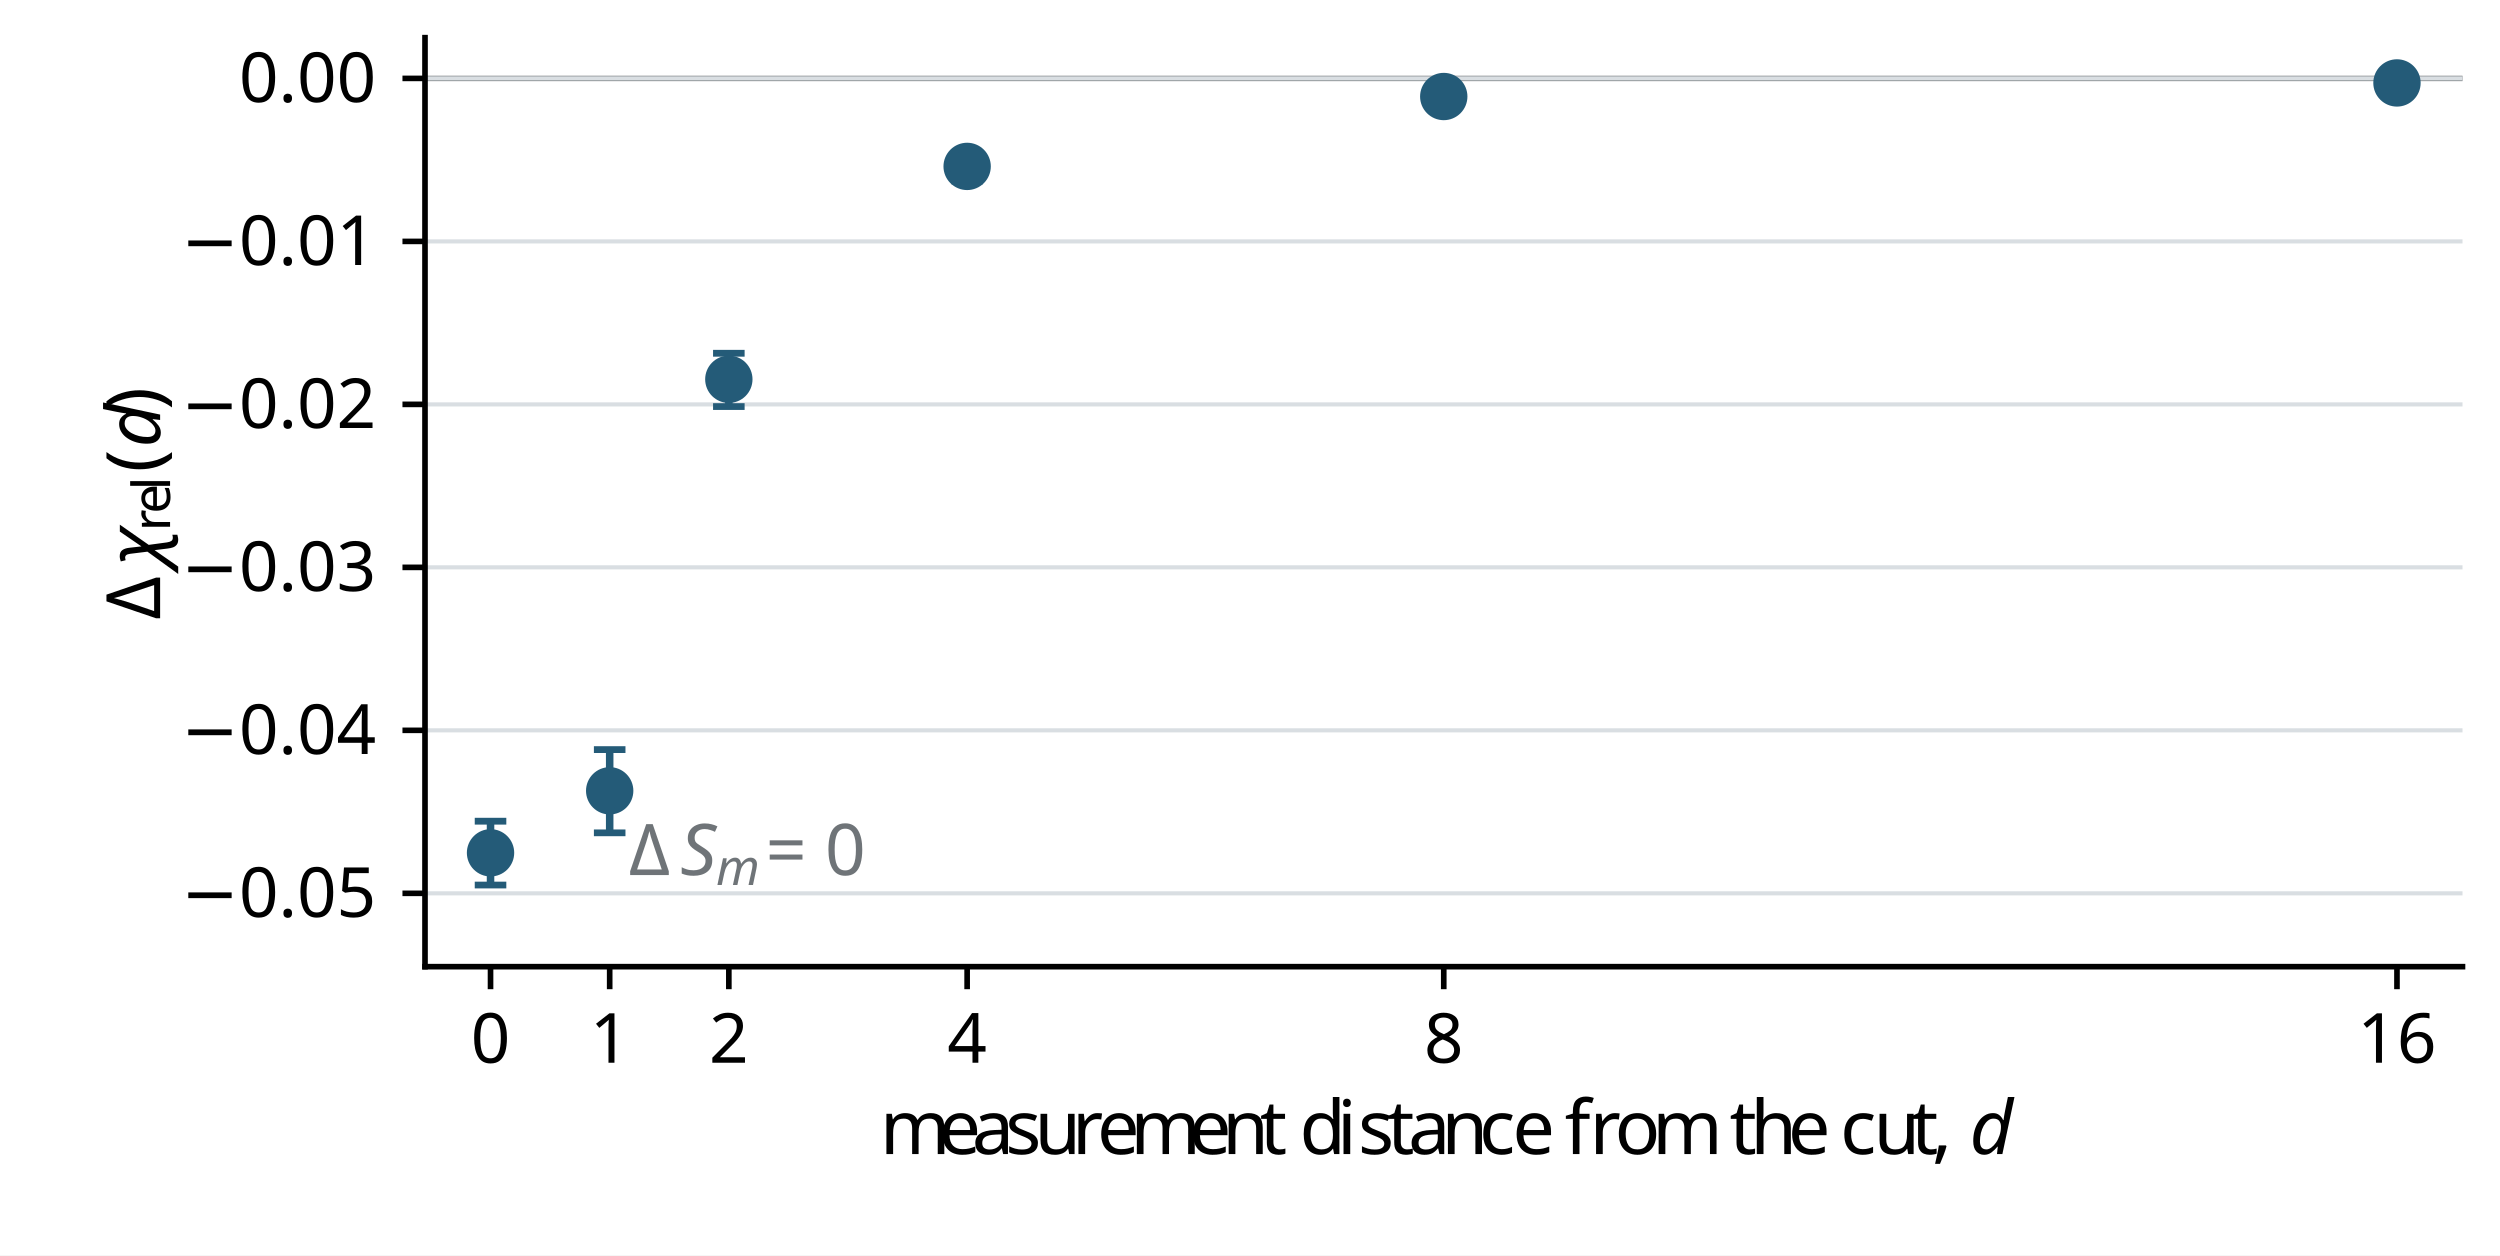
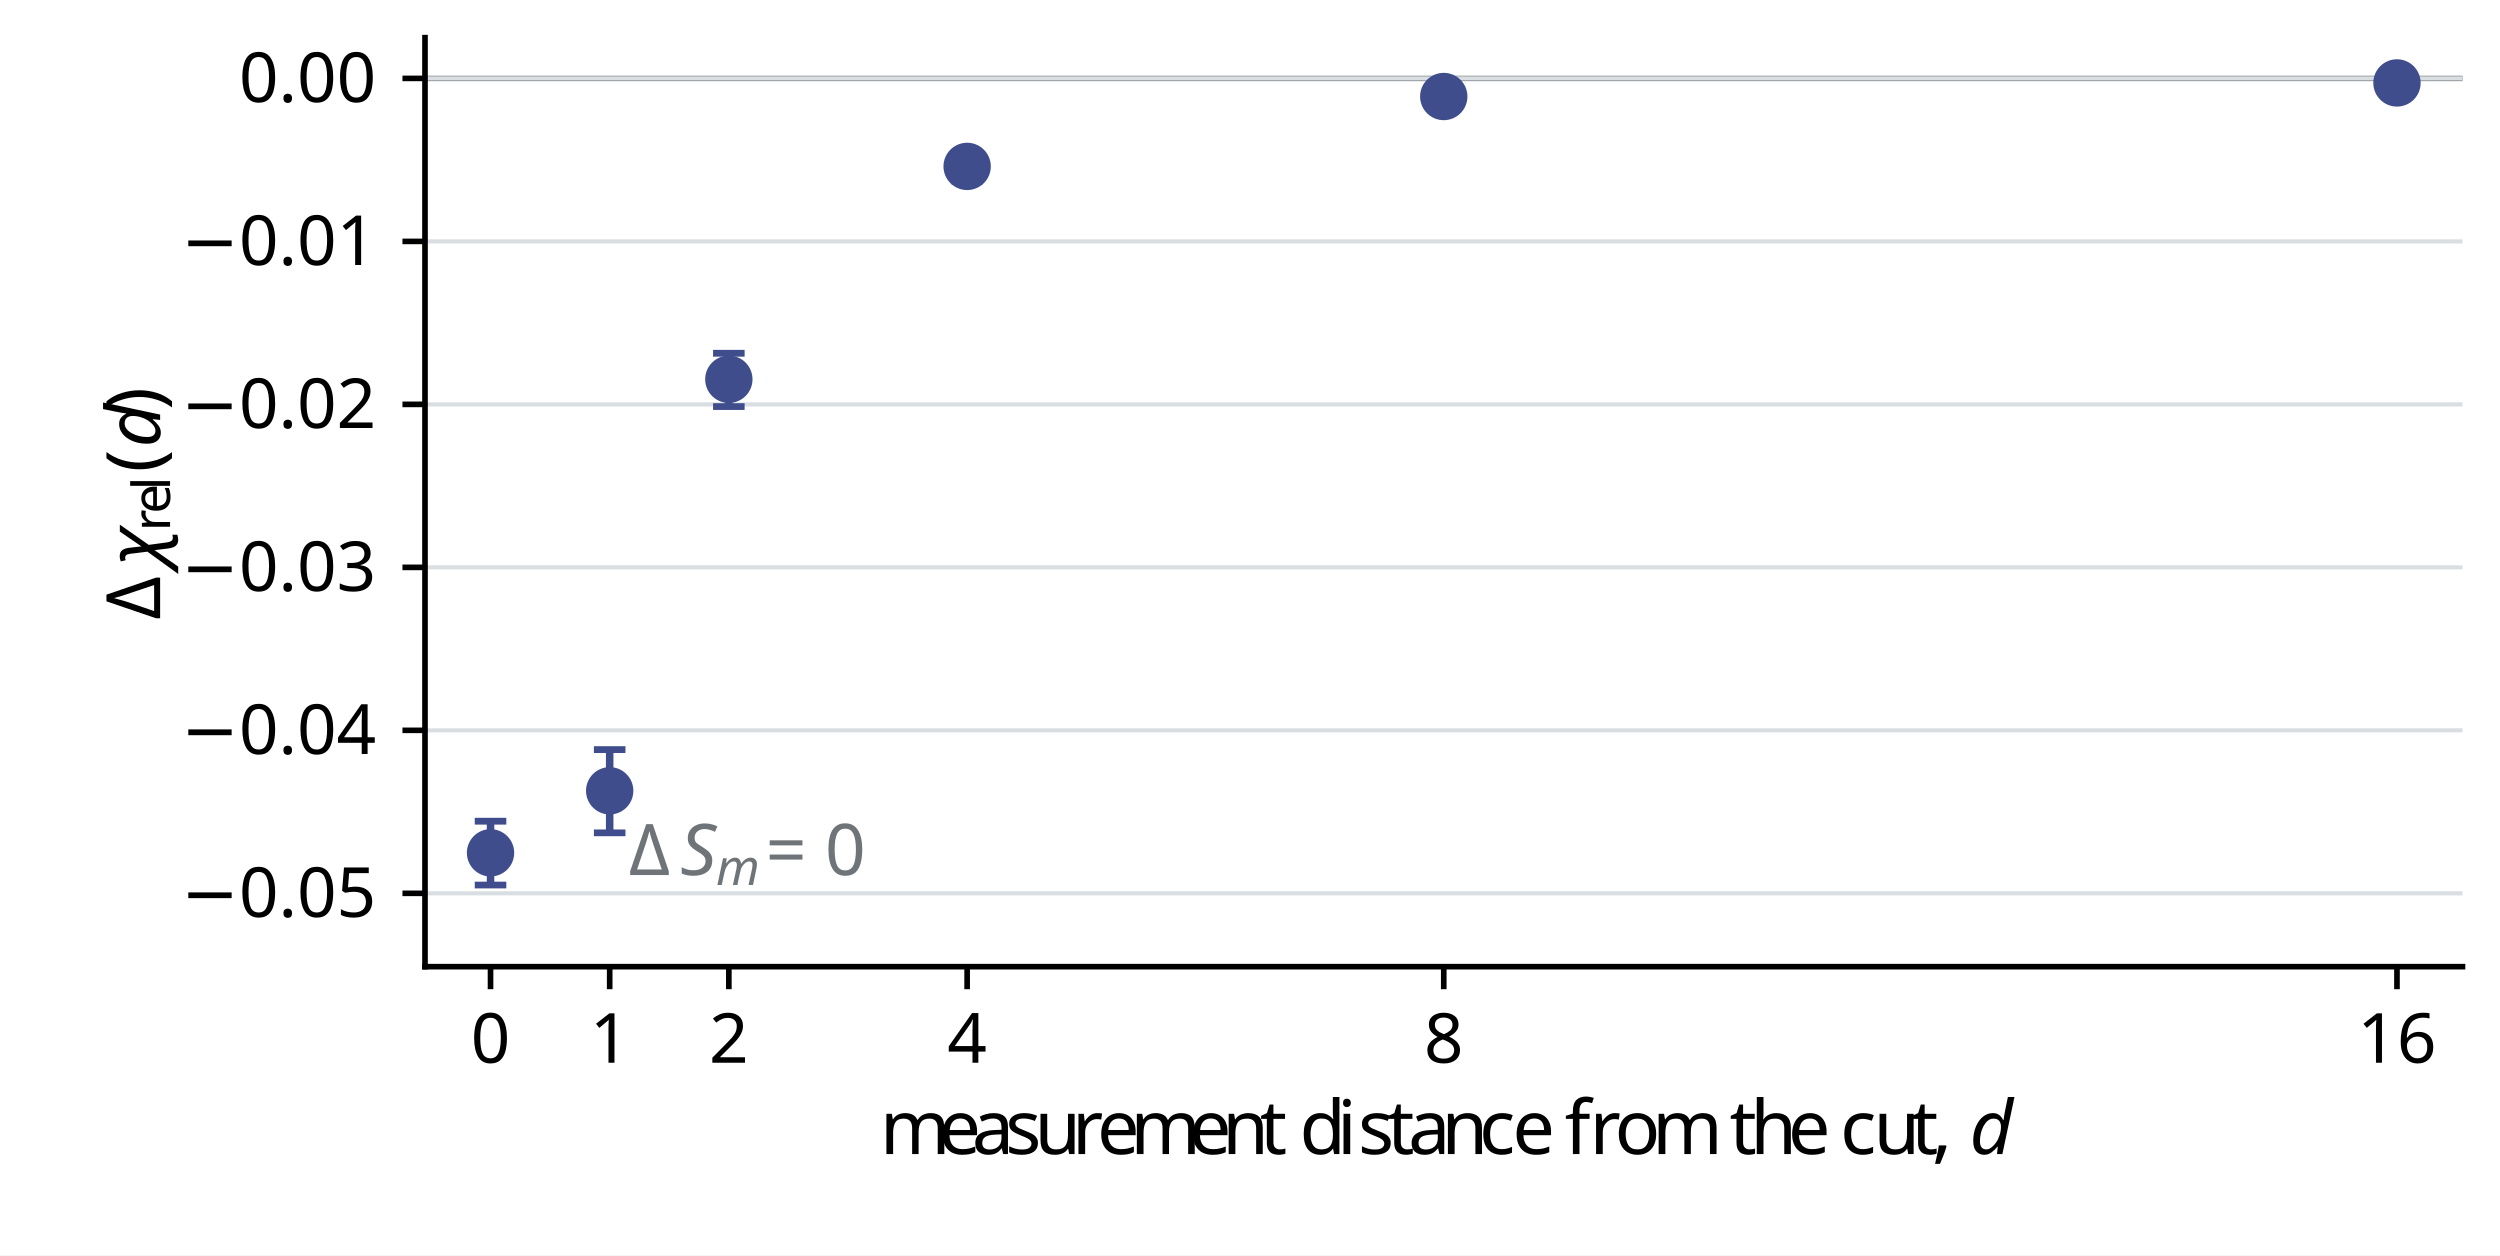
<svg xmlns="http://www.w3.org/2000/svg" xmlns:xlink="http://www.w3.org/1999/xlink" width="332.64pt" height="167.04pt" viewBox="0 0 332.64 167.04" version="1.1">
  <defs>
    <style type="text/css">*{stroke-linejoin: round; stroke-linecap: butt}</style>
  </defs>
  <g id="figure_1">
    <g id="patch_1">
      <path d="M 0 167.04  L 332.64 167.04  L 332.64 0  L 0 0  z " style="fill: #ffffff" />
    </g>
    <g id="axes_1">
      <g id="patch_2">
        <path d="M 56.549 128.621  L 327.65 128.621  L 327.65 5.011  L 56.549 5.011  z " style="fill: #ffffff" />
      </g>
      <g id="line2d_1">
        <path d="M 56.549 10.433  L 327.65 10.433  " clip-path="url(#p2376eceea1)" style="fill: none; stroke: #6f7478; stroke-width: 0.72; stroke-linecap: square" />
      </g>
      <g id="matplotlib.axis_1">
        <g id="xtick_1">
          <g id="line2d_2">
            <defs>
              <path id="mc189d9a77b" d="M 0 0  L 0 3  " style="stroke: #000000; stroke-width: 0.75" />
            </defs>
            <g>
              <use xlink:href="#mc189d9a77b" x="65.268" y="128.621" style="stroke: #000000; stroke-width: 0.75" />
            </g>
          </g>
          <g id="text_1">
            <text style="font-size: 9.2px; font-family: 'STIXGeneral'; text-anchor: middle" x="65.268" y="141.404" transform="rotate(-0 65.26844 141.4041)">0</text>
          </g>
        </g>
        <g id="xtick_2">
          <g id="line2d_3">
            <g>
              <use xlink:href="#mc189d9a77b" x="81.122" y="128.621" style="stroke: #000000; stroke-width: 0.75" />
            </g>
          </g>
          <g id="text_2">
            <text style="font-size: 9.2px; font-family: 'STIXGeneral'; text-anchor: middle" x="81.122" y="141.404" transform="rotate(-0 81.12234 141.4041)">1</text>
          </g>
        </g>
        <g id="xtick_3">
          <g id="line2d_4">
            <g>
              <use xlink:href="#mc189d9a77b" x="96.976" y="128.621" style="stroke: #000000; stroke-width: 0.75" />
            </g>
          </g>
          <g id="text_3">
            <text style="font-size: 9.2px; font-family: 'STIXGeneral'; text-anchor: middle" x="96.976" y="141.404" transform="rotate(-0 96.97623 141.4041)">2</text>
          </g>
        </g>
        <g id="xtick_4">
          <g id="line2d_5">
            <g>
              <use xlink:href="#mc189d9a77b" x="128.684" y="128.621" style="stroke: #000000; stroke-width: 0.75" />
            </g>
          </g>
          <g id="text_4">
            <text style="font-size: 9.2px; font-family: 'STIXGeneral'; text-anchor: middle" x="128.684" y="141.404" transform="rotate(-0 128.684 141.4041)">4</text>
          </g>
        </g>
        <g id="xtick_5">
          <g id="line2d_6">
            <g>
              <use xlink:href="#mc189d9a77b" x="192.1" y="128.621" style="stroke: #000000; stroke-width: 0.75" />
            </g>
          </g>
          <g id="text_5">
            <text style="font-size: 9.2px; font-family: 'STIXGeneral'; text-anchor: middle" x="192.1" y="141.404" transform="rotate(-0 192.0996 141.4041)">8</text>
          </g>
        </g>
        <g id="xtick_6">
          <g id="line2d_7">
            <g>
              <use xlink:href="#mc189d9a77b" x="318.931" y="128.621" style="stroke: #000000; stroke-width: 0.75" />
            </g>
          </g>
          <g id="text_6">
            <text style="font-size: 9.2px; font-family: 'STIXGeneral'; text-anchor: middle" x="318.931" y="141.404" transform="rotate(-0 318.9308 141.4041)">16</text>
          </g>
        </g>
        <g id="text_7">
          <g transform="translate(117.0996 153.7305)">
            <text>
              <tspan x="0" y="-0.172" style="font-size: 10px; font-family: 'STIXGeneral'">m</tspan>
              <tspan x="7.78" y="-0.172" style="font-size: 10px; font-family: 'STIXGeneral'">e</tspan>
              <tspan x="12.22" y="-0.172" style="font-size: 10px; font-family: 'STIXGeneral'">a</tspan>
              <tspan x="16.66" y="-0.172" style="font-size: 10px; font-family: 'STIXGeneral'">s</tspan>
              <tspan x="20.55" y="-0.172" style="font-size: 10px; font-family: 'STIXGeneral'">u</tspan>
              <tspan x="25.55" y="-0.172" style="font-size: 10px; font-family: 'STIXGeneral'">r</tspan>
              <tspan x="28.88" y="-0.172" style="font-size: 10px; font-family: 'STIXGeneral'">e</tspan>
              <tspan x="33.32" y="-0.172" style="font-size: 10px; font-family: 'STIXGeneral'">m</tspan>
              <tspan x="41.1" y="-0.172" style="font-size: 10px; font-family: 'STIXGeneral'">e</tspan>
              <tspan x="45.54" y="-0.172" style="font-size: 10px; font-family: 'STIXGeneral'">n</tspan>
              <tspan x="50.54" y="-0.172" style="font-size: 10px; font-family: 'STIXGeneral'">t</tspan>
              <tspan x="53.32" y="-0.172" style="font-size: 10px; font-family: 'STIXGeneral'"> </tspan>
              <tspan x="55.82" y="-0.172" style="font-size: 10px; font-family: 'STIXGeneral'">d</tspan>
              <tspan x="60.82" y="-0.172" style="font-size: 10px; font-family: 'STIXGeneral'">i</tspan>
              <tspan x="63.6" y="-0.172" style="font-size: 10px; font-family: 'STIXGeneral'">s</tspan>
              <tspan x="67.49" y="-0.172" style="font-size: 10px; font-family: 'STIXGeneral'">t</tspan>
              <tspan x="70.27" y="-0.172" style="font-size: 10px; font-family: 'STIXGeneral'">a</tspan>
              <tspan x="74.71" y="-0.172" style="font-size: 10px; font-family: 'STIXGeneral'">n</tspan>
              <tspan x="79.71" y="-0.172" style="font-size: 10px; font-family: 'STIXGeneral'">c</tspan>
              <tspan x="84.15" y="-0.172" style="font-size: 10px; font-family: 'STIXGeneral'">e</tspan>
              <tspan x="88.59" y="-0.172" style="font-size: 10px; font-family: 'STIXGeneral'"> </tspan>
              <tspan x="91.09" y="-0.172" style="font-size: 10px; font-family: 'STIXGeneral'">f</tspan>
              <tspan x="94.42" y="-0.172" style="font-size: 10px; font-family: 'STIXGeneral'">r</tspan>
              <tspan x="97.75" y="-0.172" style="font-size: 10px; font-family: 'STIXGeneral'">o</tspan>
              <tspan x="102.75" y="-0.172" style="font-size: 10px; font-family: 'STIXGeneral'">m</tspan>
              <tspan x="110.53" y="-0.172" style="font-size: 10px; font-family: 'STIXGeneral'"> </tspan>
              <tspan x="113.03" y="-0.172" style="font-size: 10px; font-family: 'STIXGeneral'">t</tspan>
              <tspan x="115.81" y="-0.172" style="font-size: 10px; font-family: 'STIXGeneral'">h</tspan>
              <tspan x="120.81" y="-0.172" style="font-size: 10px; font-family: 'STIXGeneral'">e</tspan>
              <tspan x="125.25" y="-0.172" style="font-size: 10px; font-family: 'STIXGeneral'"> </tspan>
              <tspan x="127.75" y="-0.172" style="font-size: 10px; font-family: 'STIXGeneral'">c</tspan>
              <tspan x="132.19" y="-0.172" style="font-size: 10px; font-family: 'STIXGeneral'">u</tspan>
              <tspan x="137.19" y="-0.172" style="font-size: 10px; font-family: 'STIXGeneral'">t</tspan>
              <tspan x="139.97" y="-0.172" style="font-size: 10px; font-family: 'STIXGeneral'">,</tspan>
              <tspan x="142.469" y="-0.172" style="font-size: 10px; font-family: 'STIXGeneral'"> </tspan>
              <tspan x="144.969" y="-0.172" style="font-style: italic; font-size: 10px; font-family: 'STIXGeneral'">d</tspan>
            </text>
          </g>
        </g>
      </g>
      <g id="matplotlib.axis_2">
        <g id="ytick_1">
          <g id="line2d_8">
            <path d="M 56.549 10.433  L 327.65 10.433  " clip-path="url(#p2376eceea1)" style="fill: none; stroke: #d9dee2; stroke-width: 0.55; stroke-linecap: square" />
          </g>
          <g id="line2d_9">
            <defs>
              <path id="m62ddc33b2f" d="M 0 0  L -3 0  " style="stroke: #000000; stroke-width: 0.75" />
            </defs>
            <g>
              <use xlink:href="#m62ddc33b2f" x="56.549" y="10.433" style="stroke: #000000; stroke-width: 0.75" />
            </g>
          </g>
          <g id="text_8">
            <text style="font-size: 9.2px; font-family: 'STIXGeneral'; text-anchor: end" x="50.049" y="13.574" transform="rotate(-0 50.0488 13.57433)">0.00</text>
          </g>
        </g>
        <g id="ytick_2">
          <g id="line2d_10">
            <path d="M 56.549 32.119  L 327.65 32.119  " clip-path="url(#p2376eceea1)" style="fill: none; stroke: #d9dee2; stroke-width: 0.55; stroke-linecap: square" />
          </g>
          <g id="line2d_11">
            <g>
              <use xlink:href="#m62ddc33b2f" x="56.549" y="32.119" style="stroke: #000000; stroke-width: 0.75" />
            </g>
          </g>
          <g id="text_9">
            <text style="font-size: 9.2px; font-family: 'STIXGeneral'; text-anchor: end" x="50.049" y="35.26" transform="rotate(-0 50.0488 35.26022)">−0.01</text>
          </g>
        </g>
        <g id="ytick_3">
          <g id="line2d_12">
            <path d="M 56.549 53.804  L 327.65 53.804  " clip-path="url(#p2376eceea1)" style="fill: none; stroke: #d9dee2; stroke-width: 0.55; stroke-linecap: square" />
          </g>
          <g id="line2d_13">
            <g>
              <use xlink:href="#m62ddc33b2f" x="56.549" y="53.804" style="stroke: #000000; stroke-width: 0.75" />
            </g>
          </g>
          <g id="text_10">
            <text style="font-size: 9.2px; font-family: 'STIXGeneral'; text-anchor: end" x="50.049" y="56.946" transform="rotate(-0 50.0488 56.94612)">−0.02</text>
          </g>
        </g>
        <g id="ytick_4">
          <g id="line2d_14">
            <path d="M 56.549 75.49  L 327.65 75.49  " clip-path="url(#p2376eceea1)" style="fill: none; stroke: #d9dee2; stroke-width: 0.55; stroke-linecap: square" />
          </g>
          <g id="line2d_15">
            <g>
              <use xlink:href="#m62ddc33b2f" x="56.549" y="75.49" style="stroke: #000000; stroke-width: 0.75" />
            </g>
          </g>
          <g id="text_11">
            <text style="font-size: 9.2px; font-family: 'STIXGeneral'; text-anchor: end" x="50.049" y="78.632" transform="rotate(-0 50.0488 78.63201)">−0.03</text>
          </g>
        </g>
        <g id="ytick_5">
          <g id="line2d_16">
            <path d="M 56.549 97.176  L 327.65 97.176  " clip-path="url(#p2376eceea1)" style="fill: none; stroke: #d9dee2; stroke-width: 0.55; stroke-linecap: square" />
          </g>
          <g id="line2d_17">
            <g>
              <use xlink:href="#m62ddc33b2f" x="56.549" y="97.176" style="stroke: #000000; stroke-width: 0.75" />
            </g>
          </g>
          <g id="text_12">
            <text style="font-size: 9.2px; font-family: 'STIXGeneral'; text-anchor: end" x="50.049" y="100.318" transform="rotate(-0 50.0488 100.3179)">−0.04</text>
          </g>
        </g>
        <g id="ytick_6">
          <g id="line2d_18">
            <path d="M 56.549 118.862  L 327.65 118.862  " clip-path="url(#p2376eceea1)" style="fill: none; stroke: #d9dee2; stroke-width: 0.55; stroke-linecap: square" />
          </g>
          <g id="line2d_19">
            <g>
              <use xlink:href="#m62ddc33b2f" x="56.549" y="118.862" style="stroke: #000000; stroke-width: 0.75" />
            </g>
          </g>
          <g id="text_13">
            <text style="font-size: 9.2px; font-family: 'STIXGeneral'; text-anchor: end" x="50.049" y="122.004" transform="rotate(-0 50.0488 122.0038)">−0.05</text>
          </g>
        </g>
        <g id="text_14">
          <g transform="translate(21.47649 82.466) rotate(-90)">
            <text>
              <tspan x="0" y="-0.172" style="font-size: 10px; font-family: 'STIXGeneral'">Δ</tspan>
              <tspan x="19.616" y="-0.172" style="font-size: 10px; font-family: 'STIXGeneral'">(</tspan>
              <tspan x="27.946" y="-0.172" style="font-size: 10px; font-family: 'STIXGeneral'">)</tspan>
              <tspan x="7.22" y="-0.172" style="font-style: italic; font-size: 10px; font-family: 'STIXGeneral'">χ</tspan>
              <tspan x="22.946" y="-0.172" style="font-style: italic; font-size: 10px; font-family: 'STIXGeneral'">d</tspan>
              <tspan x="11.79" y="1.15" style="font-size: 7px; font-family: 'STIXGeneral'">r</tspan>
              <tspan x="14.121" y="1.15" style="font-size: 7px; font-family: 'STIXGeneral'">e</tspan>
              <tspan x="17.229" y="1.15" style="font-size: 7px; font-family: 'STIXGeneral'">l</tspan>
            </text>
          </g>
        </g>
      </g>
      <g id="patch_3">
        <path d="M 56.549 128.621  L 56.549 5.011  " style="fill: none; stroke: #000000; stroke-width: 0.75; stroke-linejoin: miter; stroke-linecap: square" />
      </g>
      <g id="patch_4">
        <path d="M 56.549 128.621  L 327.65 128.621  " style="fill: none; stroke: #000000; stroke-width: 0.75; stroke-linejoin: miter; stroke-linecap: square" />
      </g>
      <g id="text_15">
        <g style="fill: #6f7478" transform="translate(83.65896 116.6702)">
          <text>
            <tspan x="0" y="-0.234" style="font-size: 9.5px; font-family: 'STIXGeneral'; fill: #6f7478">Δ</tspan>
            <tspan x="18.223" y="-0.234" style="font-size: 9.5px; font-family: 'STIXGeneral'; fill: #6f7478">=</tspan>
            <tspan x="26.102" y="-0.234" style="font-size: 9.5px; font-family: 'STIXGeneral'; fill: #6f7478">0</tspan>
            <tspan x="6.859" y="-0.234" style="font-style: italic; font-size: 9.5px; font-family: 'STIXGeneral'; fill: #6f7478">S</tspan>
            <tspan x="11.609" y="1.087" style="font-style: italic; font-size: 6.65px; font-family: 'STIXGeneral'; fill: #6f7478">m</tspan>
          </text>
        </g>
      </g>
      <g id="LineCollection_1">
-         <path d="M 65.268 117.758  L 65.268 109.266  " clip-path="url(#p2376eceea1)" style="fill: none; stroke: #245b78" />
-         <path d="M 81.122 110.813  L 81.122 99.74  " clip-path="url(#p2376eceea1)" style="fill: none; stroke: #245b78" />
-         <path d="M 96.976 54.098  L 96.976 47.004  " clip-path="url(#p2376eceea1)" style="fill: none; stroke: #245b78" />
-         <path d="M 128.684 24.075  L 128.684 20.289  " clip-path="url(#p2376eceea1)" style="fill: none; stroke: #245b78" />
-         <path d="M 192.1 13.686  L 192.1 12.079  " clip-path="url(#p2376eceea1)" style="fill: none; stroke: #245b78" />
-         <path d="M 318.931 11.517  L 318.931 10.633  " clip-path="url(#p2376eceea1)" style="fill: none; stroke: #245b78" />
+         <path d="M 65.268 117.758  L 65.268 109.266  " clip-path="url(#p2376eceea1)" style="fill: none; stroke: #3f4d8c" />
+         <path d="M 81.122 110.813  L 81.122 99.74  " clip-path="url(#p2376eceea1)" style="fill: none; stroke: #3f4d8c" />
+         <path d="M 96.976 54.098  L 96.976 47.004  " clip-path="url(#p2376eceea1)" style="fill: none; stroke: #3f4d8c" />
+         <path d="M 128.684 24.075  L 128.684 20.289  " clip-path="url(#p2376eceea1)" style="fill: none; stroke: #3f4d8c" />
+         <path d="M 192.1 13.686  L 192.1 12.079  " clip-path="url(#p2376eceea1)" style="fill: none; stroke: #3f4d8c" />
+         <path d="M 318.931 11.517  L 318.931 10.633  " clip-path="url(#p2376eceea1)" style="fill: none; stroke: #3f4d8c" />
      </g>
      <g id="line2d_20">
        <defs>
-           <path id="me4849e7219" d="M 2.1 0  L -2.1 -0  " style="stroke: #245b78; stroke-width: 0.9" />
+           <path id="mc63186eae9" d="M 2.1 0  L -2.1 -0  " style="stroke: #3f4d8c; stroke-width: 0.9" />
        </defs>
        <g clip-path="url(#p2376eceea1)">
-           <use xlink:href="#me4849e7219" x="65.268" y="117.758" style="fill: #1f77b4; stroke: #245b78; stroke-width: 0.9" />
-           <use xlink:href="#me4849e7219" x="81.122" y="110.813" style="fill: #1f77b4; stroke: #245b78; stroke-width: 0.9" />
-           <use xlink:href="#me4849e7219" x="96.976" y="54.098" style="fill: #1f77b4; stroke: #245b78; stroke-width: 0.9" />
-           <use xlink:href="#me4849e7219" x="128.684" y="24.075" style="fill: #1f77b4; stroke: #245b78; stroke-width: 0.9" />
-           <use xlink:href="#me4849e7219" x="192.1" y="13.686" style="fill: #1f77b4; stroke: #245b78; stroke-width: 0.9" />
-           <use xlink:href="#me4849e7219" x="318.931" y="11.517" style="fill: #1f77b4; stroke: #245b78; stroke-width: 0.9" />
+           <use xlink:href="#mc63186eae9" x="65.268" y="117.758" style="fill: #3f4d8c; stroke: #3f4d8c; stroke-width: 0.9" />
+           <use xlink:href="#mc63186eae9" x="81.122" y="110.813" style="fill: #3f4d8c; stroke: #3f4d8c; stroke-width: 0.9" />
+           <use xlink:href="#mc63186eae9" x="96.976" y="54.098" style="fill: #3f4d8c; stroke: #3f4d8c; stroke-width: 0.9" />
+           <use xlink:href="#mc63186eae9" x="128.684" y="24.075" style="fill: #3f4d8c; stroke: #3f4d8c; stroke-width: 0.9" />
+           <use xlink:href="#mc63186eae9" x="192.1" y="13.686" style="fill: #3f4d8c; stroke: #3f4d8c; stroke-width: 0.9" />
+           <use xlink:href="#mc63186eae9" x="318.931" y="11.517" style="fill: #3f4d8c; stroke: #3f4d8c; stroke-width: 0.9" />
        </g>
      </g>
      <g id="line2d_21">
        <g clip-path="url(#p2376eceea1)">
-           <use xlink:href="#me4849e7219" x="65.268" y="109.266" style="fill: #1f77b4; stroke: #245b78; stroke-width: 0.9" />
-           <use xlink:href="#me4849e7219" x="81.122" y="99.74" style="fill: #1f77b4; stroke: #245b78; stroke-width: 0.9" />
-           <use xlink:href="#me4849e7219" x="96.976" y="47.004" style="fill: #1f77b4; stroke: #245b78; stroke-width: 0.9" />
-           <use xlink:href="#me4849e7219" x="128.684" y="20.289" style="fill: #1f77b4; stroke: #245b78; stroke-width: 0.9" />
-           <use xlink:href="#me4849e7219" x="192.1" y="12.079" style="fill: #1f77b4; stroke: #245b78; stroke-width: 0.9" />
-           <use xlink:href="#me4849e7219" x="318.931" y="10.633" style="fill: #1f77b4; stroke: #245b78; stroke-width: 0.9" />
+           <use xlink:href="#mc63186eae9" x="65.268" y="109.266" style="fill: #3f4d8c; stroke: #3f4d8c; stroke-width: 0.9" />
+           <use xlink:href="#mc63186eae9" x="81.122" y="99.74" style="fill: #3f4d8c; stroke: #3f4d8c; stroke-width: 0.9" />
+           <use xlink:href="#mc63186eae9" x="96.976" y="47.004" style="fill: #3f4d8c; stroke: #3f4d8c; stroke-width: 0.9" />
+           <use xlink:href="#mc63186eae9" x="128.684" y="20.289" style="fill: #3f4d8c; stroke: #3f4d8c; stroke-width: 0.9" />
+           <use xlink:href="#mc63186eae9" x="192.1" y="12.079" style="fill: #3f4d8c; stroke: #3f4d8c; stroke-width: 0.9" />
+           <use xlink:href="#mc63186eae9" x="318.931" y="10.633" style="fill: #3f4d8c; stroke: #3f4d8c; stroke-width: 0.9" />
        </g>
      </g>
      <g id="line2d_22">
        <defs>
-           <path id="m1823c3bee4" d="M 0 2.7  C 0.716 2.7 1.403 2.416 1.909 1.909  C 2.416 1.403 2.7 0.716 2.7 0  C 2.7 -0.716 2.416 -1.403 1.909 -1.909  C 1.403 -2.416 0.716 -2.7 0 -2.7  C -0.716 -2.7 -1.403 -2.416 -1.909 -1.909  C -2.416 -1.403 -2.7 -0.716 -2.7 0  C -2.7 0.716 -2.416 1.403 -1.909 1.909  C -1.403 2.416 -0.716 2.7 0 2.7  z " style="stroke: #245b78; stroke-width: 0.9" />
+           <path id="m2c6186c330" d="M 0 2.7  C 0.716 2.7 1.403 2.416 1.909 1.909  C 2.416 1.403 2.7 0.716 2.7 0  C 2.7 -0.716 2.416 -1.403 1.909 -1.909  C 1.403 -2.416 0.716 -2.7 0 -2.7  C -0.716 -2.7 -1.403 -2.416 -1.909 -1.909  C -2.416 -1.403 -2.7 -0.716 -2.7 0  C -2.7 0.716 -2.416 1.403 -1.909 1.909  C -1.403 2.416 -0.716 2.7 0 2.7  z " style="stroke: #3f4d8c; stroke-width: 0.9" />
        </defs>
        <g clip-path="url(#p2376eceea1)">
-           <use xlink:href="#m1823c3bee4" x="65.268" y="113.472" style="fill: #245b78; stroke: #245b78; stroke-width: 0.9" />
-           <use xlink:href="#m1823c3bee4" x="81.122" y="105.22" style="fill: #245b78; stroke: #245b78; stroke-width: 0.9" />
-           <use xlink:href="#m1823c3bee4" x="96.976" y="50.467" style="fill: #245b78; stroke: #245b78; stroke-width: 0.9" />
-           <use xlink:href="#m1823c3bee4" x="128.684" y="22.141" style="fill: #245b78; stroke: #245b78; stroke-width: 0.9" />
-           <use xlink:href="#m1823c3bee4" x="192.1" y="12.842" style="fill: #245b78; stroke: #245b78; stroke-width: 0.9" />
-           <use xlink:href="#m1823c3bee4" x="318.931" y="11.035" style="fill: #245b78; stroke: #245b78; stroke-width: 0.9" />
+           <use xlink:href="#m2c6186c330" x="65.268" y="113.472" style="fill: #3f4d8c; stroke: #3f4d8c; stroke-width: 0.9" />
+           <use xlink:href="#m2c6186c330" x="81.122" y="105.22" style="fill: #3f4d8c; stroke: #3f4d8c; stroke-width: 0.9" />
+           <use xlink:href="#m2c6186c330" x="96.976" y="50.467" style="fill: #3f4d8c; stroke: #3f4d8c; stroke-width: 0.9" />
+           <use xlink:href="#m2c6186c330" x="128.684" y="22.141" style="fill: #3f4d8c; stroke: #3f4d8c; stroke-width: 0.9" />
+           <use xlink:href="#m2c6186c330" x="192.1" y="12.842" style="fill: #3f4d8c; stroke: #3f4d8c; stroke-width: 0.9" />
+           <use xlink:href="#m2c6186c330" x="318.931" y="11.035" style="fill: #3f4d8c; stroke: #3f4d8c; stroke-width: 0.9" />
        </g>
      </g>
    </g>
  </g>
  <defs>
    <clipPath id="p2376eceea1">
      <rect x="56.549" y="5.011" width="271.102" height="123.61" />
    </clipPath>
  </defs>
</svg>
